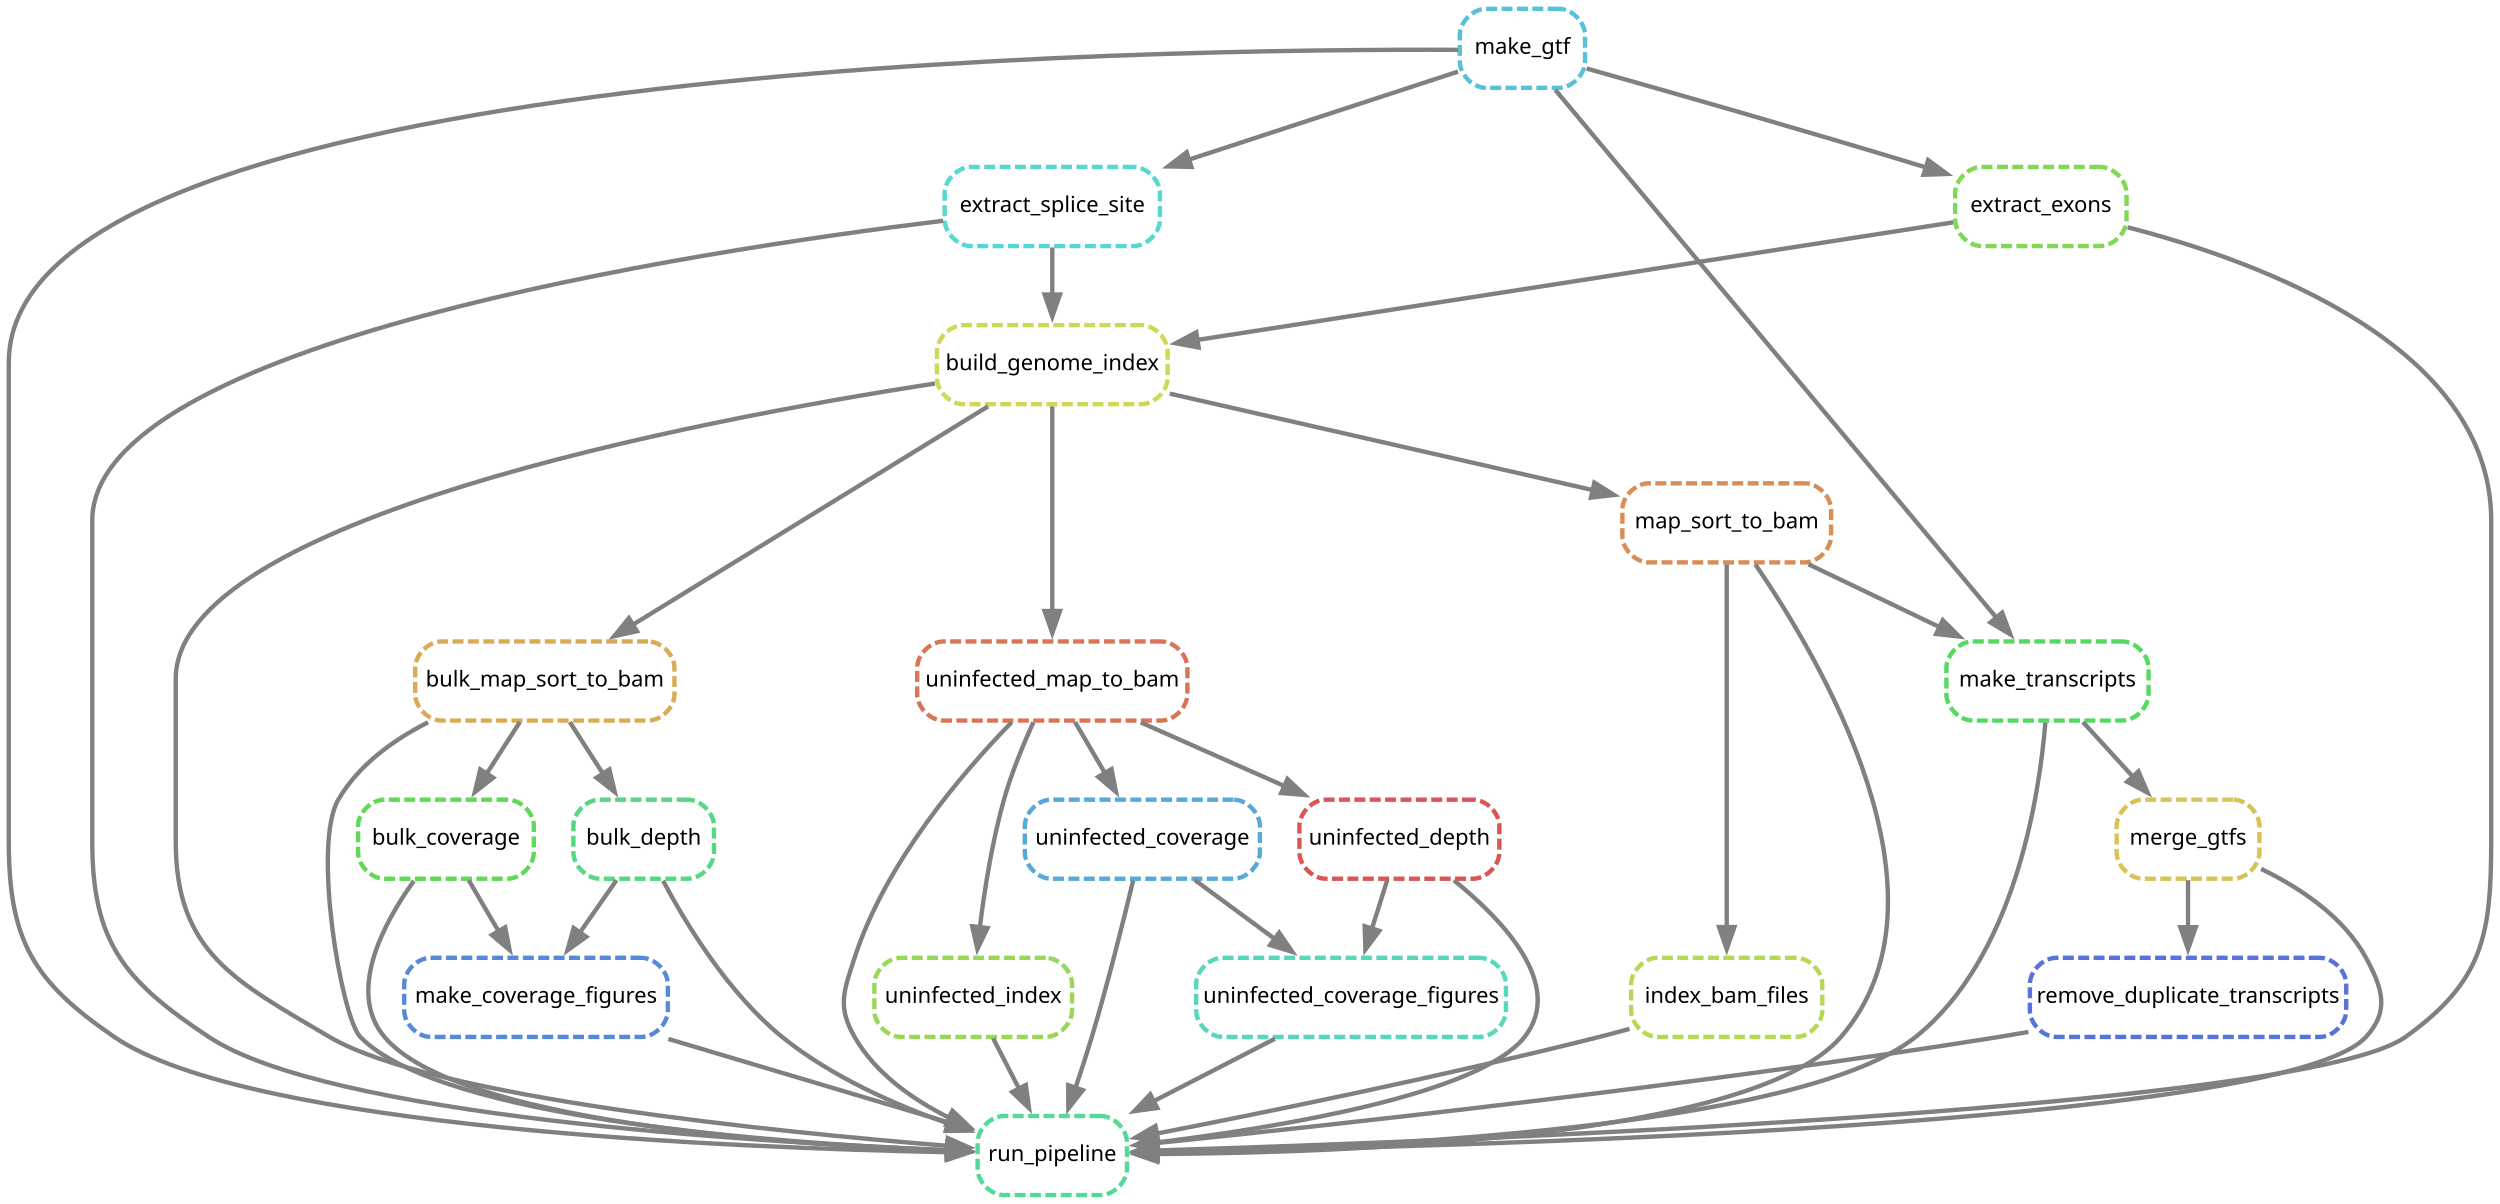
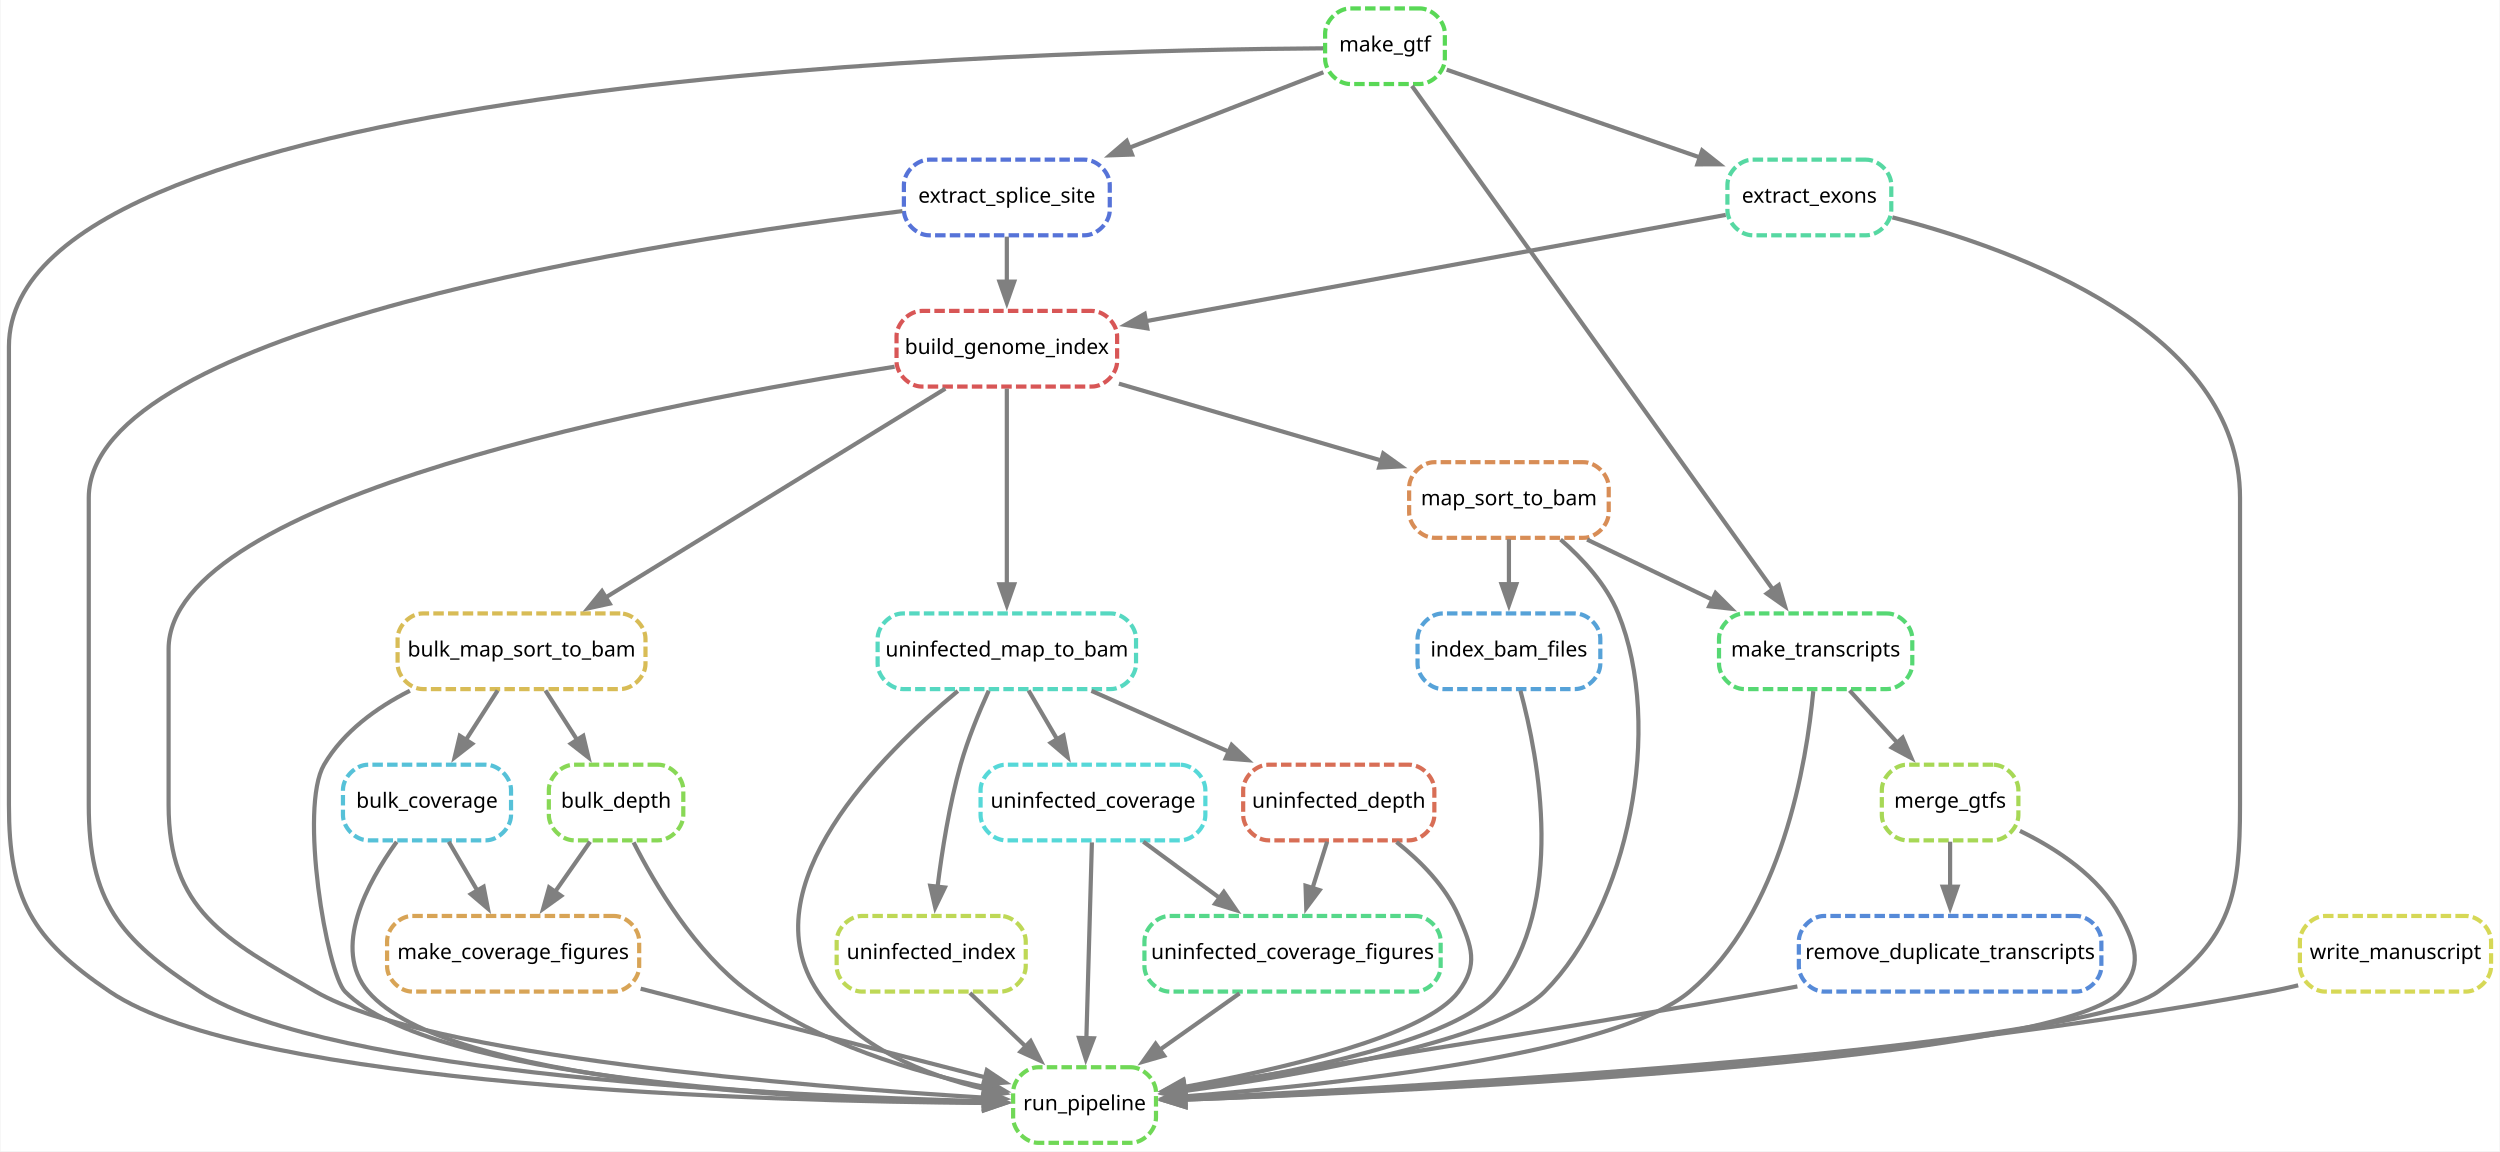
- <svg xmlns="http://www.w3.org/2000/svg" width="1138pt" height="548pt" viewBox="0.00 0.00 1138.00 548.00">
+ <svg xmlns="http://www.w3.org/2000/svg" width="1190pt" height="548pt" viewBox="0.00 0.00 1189.50 548.00">
  <g id="graph0" class="graph" transform="scale(1 1) rotate(0) translate(4 544)">
-     <polygon fill="white" stroke="none" points="-4,4 -4,-544 1134,-544 1134,4 -4,4" />
+     <polygon fill="white" stroke="none" points="-4,4 -4,-544 1185.5,-544 1185.5,4 -4,4" />
    <g id="node1" class="node">
-       <path fill="none" stroke="#56d89a" stroke-width="2" stroke-dasharray="5,2" d="M497,-36C497,-36 453,-36 453,-36 447,-36 441,-30 441,-24 441,-24 441,-12 441,-12 441,-6 447,0 453,0 453,0 497,0 497,0 503,0 509,-6 509,-12 509,-12 509,-24 509,-24 509,-30 503,-36 497,-36" />
-       <text text-anchor="middle" x="475" y="-15.5" font-family="sans" font-size="10.00">run_pipeline</text>
+       <path fill="none" stroke="#70d856" stroke-width="2" stroke-dasharray="5,2" d="M534,-36C534,-36 490,-36 490,-36 484,-36 478,-30 478,-24 478,-24 478,-12 478,-12 478,-6 484,0 490,0 490,0 534,0 534,0 540,0 546,-6 546,-12 546,-12 546,-24 546,-24 546,-30 540,-36 534,-36" />
+       <text text-anchor="middle" x="512" y="-15.5" font-family="sans" font-size="10.00">run_pipeline</text>
    </g>
    <g id="node2" class="node">
-       <path fill="none" stroke="#56c1d8" stroke-width="2" stroke-dasharray="5,2" d="M705.5,-540C705.5,-540 672.5,-540 672.5,-540 666.5,-540 660.5,-534 660.5,-528 660.5,-528 660.5,-516 660.5,-516 660.5,-510 666.5,-504 672.5,-504 672.5,-504 705.5,-504 705.5,-504 711.5,-504 717.5,-510 717.5,-516 717.5,-516 717.5,-528 717.5,-528 717.5,-534 711.5,-540 705.5,-540" />
-       <text text-anchor="middle" x="689" y="-519.5" font-family="sans" font-size="10.00">make_gtf</text>
+       <path fill="none" stroke="#59d856" stroke-width="2" stroke-dasharray="5,2" d="M671.5,-540C671.5,-540 638.5,-540 638.5,-540 632.5,-540 626.5,-534 626.5,-528 626.5,-528 626.5,-516 626.5,-516 626.5,-510 632.5,-504 638.5,-504 638.5,-504 671.5,-504 671.5,-504 677.5,-504 683.5,-510 683.5,-516 683.5,-516 683.5,-528 683.5,-528 683.5,-534 677.5,-540 671.5,-540" />
+       <text text-anchor="middle" x="655" y="-519.5" font-family="sans" font-size="10.00">make_gtf</text>
    </g>
    <g id="edge1" class="edge">
-       <path fill="none" stroke="grey" stroke-width="2" d="M659.83,-521.31C528.69,-521.93 0,-515.94 0,-379 0,-379 0,-379 0,-161 0,-116.06 10.9,-97.37 48,-72 108.79,-30.42 329.27,-21.45 427.37,-19.52" />
-       <polygon fill="grey" stroke="grey" stroke-width="2" points="427.13,-23.03 437.07,-19.35 427.01,-16.03 427.13,-23.03" />
+       <path fill="none" stroke="grey" stroke-width="2" d="M625.58,-521C498.13,-520.22 0,-508.88 0,-379 0,-379 0,-379 0,-161 0,-116.06 10.78,-97.19 48,-72 115.06,-26.62 359.95,-19.79 464.34,-18.98" />
+       <polygon fill="grey" stroke="grey" stroke-width="2" points="464.23,-22.48 474.21,-18.92 464.19,-15.48 464.23,-22.48" />
    </g>
    <g id="node3" class="node">
-       <path fill="none" stroke="#56d8d0" stroke-width="2" stroke-dasharray="5,2" d="M512,-468C512,-468 438,-468 438,-468 432,-468 426,-462 426,-456 426,-456 426,-444 426,-444 426,-438 432,-432 438,-432 438,-432 512,-432 512,-432 518,-432 524,-438 524,-444 524,-444 524,-456 524,-456 524,-462 518,-468 512,-468" />
+       <path fill="none" stroke="#5673d8" stroke-width="2" stroke-dasharray="5,2" d="M512,-468C512,-468 438,-468 438,-468 432,-468 426,-462 426,-456 426,-456 426,-444 426,-444 426,-438 432,-432 438,-432 438,-432 512,-432 512,-432 518,-432 524,-438 524,-444 524,-444 524,-456 524,-456 524,-462 518,-468 512,-468" />
      <text text-anchor="middle" x="475" y="-447.5" font-family="sans" font-size="10.00">extract_splice_site</text>
    </g>
-     <g id="edge19" class="edge">
-       <path fill="none" stroke="grey" stroke-width="2" d="M659.69,-511.41C628.26,-501.13 577.42,-484.5 537.03,-471.29" />
-       <polygon fill="grey" stroke="grey" stroke-width="2" points="538.33,-468.03 527.74,-468.25 536.16,-474.69 538.33,-468.03" />
+     <g id="edge20" class="edge">
+       <path fill="none" stroke="grey" stroke-width="2" d="M625.68,-509.6C600.7,-499.88 564.06,-485.63 533.16,-473.62" />
+       <polygon fill="grey" stroke="grey" stroke-width="2" points="534.61,-470.43 524.02,-470.06 532.07,-476.95 534.61,-470.43" />
    </g>
    <g id="node4" class="node">
-       <path fill="none" stroke="#80d856" stroke-width="2" stroke-dasharray="5,2" d="M952,-468C952,-468 898,-468 898,-468 892,-468 886,-462 886,-456 886,-456 886,-444 886,-444 886,-438 892,-432 898,-432 898,-432 952,-432 952,-432 958,-432 964,-438 964,-444 964,-444 964,-456 964,-456 964,-462 958,-468 952,-468" />
-       <text text-anchor="middle" x="925" y="-447.5" font-family="sans" font-size="10.00">extract_exons</text>
-     </g>
-     <g id="edge20" class="edge">
-       <path fill="none" stroke="grey" stroke-width="2" d="M718.23,-512.81C754.42,-502.61 817.9,-484.51 872,-468 872.27,-467.92 872.53,-467.84 872.8,-467.76" />
-       <polygon fill="grey" stroke="grey" stroke-width="2" points="873.7,-471.14 882.21,-464.83 871.62,-464.46 873.7,-471.14" />
+       <path fill="none" stroke="#56d8a2" stroke-width="2" stroke-dasharray="5,2" d="M884,-468C884,-468 830,-468 830,-468 824,-468 818,-462 818,-456 818,-456 818,-444 818,-444 818,-438 824,-432 830,-432 830,-432 884,-432 884,-432 890,-432 896,-438 896,-444 896,-444 896,-456 896,-456 896,-462 890,-468 884,-468" />
+       <text text-anchor="middle" x="857" y="-447.5" font-family="sans" font-size="10.00">extract_exons</text>
+     </g>
+     <g id="edge21" class="edge">
+       <path fill="none" stroke="grey" stroke-width="2" d="M684.37,-510.82C715.97,-499.87 766.83,-482.25 805.18,-468.96" />
+       <polygon fill="grey" stroke="grey" stroke-width="2" points="805.99,-472.38 814.29,-465.8 803.7,-465.77 805.99,-472.38" />
    </g>
    <g id="node8" class="node">
-       <path fill="none" stroke="#56d863" stroke-width="2" stroke-dasharray="5,2" d="M962,-252C962,-252 894,-252 894,-252 888,-252 882,-246 882,-240 882,-240 882,-228 882,-228 882,-222 888,-216 894,-216 894,-216 962,-216 962,-216 968,-216 974,-222 974,-228 974,-228 974,-240 974,-240 974,-246 968,-252 962,-252" />
-       <text text-anchor="middle" x="928" y="-231.5" font-family="sans" font-size="10.00">make_transcripts</text>
-     </g>
-     <g id="edge25" class="edge">
-       <path fill="none" stroke="grey" stroke-width="2" d="M703.95,-503.11C744.36,-454.76 855.97,-321.19 904.72,-262.86" />
-       <polygon fill="grey" stroke="grey" stroke-width="2" points="907.39,-265.12 911.11,-255.21 902.02,-260.64 907.39,-265.12" />
+       <path fill="none" stroke="#56d873" stroke-width="2" stroke-dasharray="5,2" d="M894,-252C894,-252 826,-252 826,-252 820,-252 814,-246 814,-240 814,-240 814,-228 814,-228 814,-222 820,-216 826,-216 826,-216 894,-216 894,-216 900,-216 906,-222 906,-228 906,-228 906,-240 906,-240 906,-246 900,-252 894,-252" />
+       <text text-anchor="middle" x="860" y="-231.5" font-family="sans" font-size="10.00">make_transcripts</text>
+     </g>
+     <g id="edge26" class="edge">
+       <path fill="none" stroke="grey" stroke-width="2" d="M667.82,-503.11C702.41,-454.86 797.82,-321.75 839.77,-263.23" />
+       <polygon fill="grey" stroke="grey" stroke-width="2" points="842.44,-265.51 845.42,-255.34 836.75,-261.43 842.44,-265.51" />
    </g>
    <g id="edge2" class="edge">
-       <path fill="none" stroke="grey" stroke-width="2" d="M425.3,-443.52C310.76,-429.51 38,-387.67 38,-307 38,-307 38,-307 38,-161 38,-114.96 52.63,-97.44 91,-72 145.28,-36.02 336.93,-24.15 427.25,-20.5" />
-       <polygon fill="grey" stroke="grey" stroke-width="2" points="427.18,-24.01 437.04,-20.13 426.92,-17.01 427.18,-24.01" />
+       <path fill="none" stroke="grey" stroke-width="2" d="M425.3,-443.52C310.76,-429.51 38,-387.67 38,-307 38,-307 38,-307 38,-161 38,-114.96 52.48,-97.21 91,-72 151.57,-32.37 367.21,-22.35 464.17,-19.84" />
+       <polygon fill="grey" stroke="grey" stroke-width="2" points="464.1,-23.34 474.01,-19.6 463.93,-16.34 464.1,-23.34" />
    </g>
    <g id="node5" class="node">
-       <path fill="none" stroke="#ced856" stroke-width="2" stroke-dasharray="5,2" d="M515.5,-396C515.5,-396 434.5,-396 434.5,-396 428.5,-396 422.5,-390 422.5,-384 422.5,-384 422.5,-372 422.5,-372 422.5,-366 428.5,-360 434.5,-360 434.5,-360 515.5,-360 515.5,-360 521.5,-360 527.5,-366 527.5,-372 527.5,-372 527.5,-384 527.5,-384 527.5,-390 521.5,-396 515.5,-396" />
+       <path fill="none" stroke="#d85656" stroke-width="2" stroke-dasharray="5,2" d="M515.5,-396C515.5,-396 434.5,-396 434.5,-396 428.5,-396 422.5,-390 422.5,-384 422.5,-384 422.5,-372 422.5,-372 422.5,-366 428.5,-360 434.5,-360 434.5,-360 515.5,-360 515.5,-360 521.5,-360 527.5,-366 527.5,-372 527.5,-372 527.5,-384 527.5,-384 527.5,-390 521.5,-396 515.5,-396" />
      <text text-anchor="middle" x="475" y="-375.5" font-family="sans" font-size="10.00">build_genome_index</text>
    </g>
-     <g id="edge21" class="edge">
+     <g id="edge22" class="edge">
      <path fill="none" stroke="grey" stroke-width="2" d="M475,-431.34C475,-424.75 475,-417.08 475,-409.67" />
      <polygon fill="grey" stroke="grey" stroke-width="2" points="478.5,-409.93 475,-399.93 471.5,-409.93 478.5,-409.93" />
    </g>
    <g id="edge3" class="edge">
-       <path fill="none" stroke="grey" stroke-width="2" d="M964.53,-440.53C1024.1,-425.17 1130,-386.66 1130,-307 1130,-307 1130,-307 1130,-161 1130,-117.81 1126.1,-97.16 1091,-72 1045.14,-39.13 659.11,-24.5 522.6,-20.32" />
-       <polygon fill="grey" stroke="grey" stroke-width="2" points="522.94,-16.83 512.84,-20.03 522.73,-23.83 522.94,-16.83" />
-     </g>
-     <g id="edge22" class="edge">
-       <path fill="none" stroke="grey" stroke-width="2" d="M885.07,-442.79C807.51,-430.72 635.84,-404.02 541.06,-389.28" />
-       <polygon fill="grey" stroke="grey" stroke-width="2" points="541.63,-385.82 531.21,-387.74 540.55,-392.74 541.63,-385.82" />
+       <path fill="none" stroke="grey" stroke-width="2" d="M896.53,-440.53C956.1,-425.17 1062,-386.66 1062,-307 1062,-307 1062,-307 1062,-161 1062,-117.81 1057.88,-97.46 1023,-72 986.02,-45 679.61,-27.22 559.77,-21.23" />
+       <polygon fill="grey" stroke="grey" stroke-width="2" points="559.96,-17.74 549.8,-20.74 559.62,-24.73 559.96,-17.74" />
+     </g>
+     <g id="edge23" class="edge">
+       <path fill="none" stroke="grey" stroke-width="2" d="M817.2,-441.71C751.76,-429.72 620.78,-405.71 541.21,-391.13" />
+       <polygon fill="grey" stroke="grey" stroke-width="2" points="541.86,-387.69 531.39,-389.33 540.6,-394.58 541.86,-387.69" />
    </g>
    <g id="edge4" class="edge">
-       <path fill="none" stroke="grey" stroke-width="2" d="M421.6,-369.45C312.88,-352.59 76,-307.52 76,-235 76,-235 76,-235 76,-161 76,-110.68 102.63,-97.53 146,-72 192.87,-44.41 348.38,-28.76 427.65,-22.39" />
-       <polygon fill="grey" stroke="grey" stroke-width="2" points="427.44,-25.92 437.13,-21.65 426.89,-18.94 427.44,-25.92" />
+       <path fill="none" stroke="grey" stroke-width="2" d="M421.6,-369.45C312.88,-352.59 76,-307.52 76,-235 76,-235 76,-235 76,-161 76,-110.68 102.43,-97.18 146,-72 199.28,-41.2 378,-26.81 464.42,-21.52" />
+       <polygon fill="grey" stroke="grey" stroke-width="2" points="464.41,-25.03 474.19,-20.94 464,-18.04 464.41,-25.03" />
    </g>
    <g id="node6" class="node">
-       <path fill="none" stroke="#d88d56" stroke-width="2" stroke-dasharray="5,2" d="M817.5,-324C817.5,-324 746.5,-324 746.5,-324 740.5,-324 734.5,-318 734.5,-312 734.5,-312 734.5,-300 734.5,-300 734.5,-294 740.5,-288 746.5,-288 746.5,-288 817.5,-288 817.5,-288 823.5,-288 829.5,-294 829.5,-300 829.5,-300 829.5,-312 829.5,-312 829.5,-318 823.5,-324 817.5,-324" />
-       <text text-anchor="middle" x="782" y="-303.5" font-family="sans" font-size="10.00">map_sort_to_bam</text>
-     </g>
-     <g id="edge23" class="edge">
-       <path fill="none" stroke="grey" stroke-width="2" d="M528.48,-364.81C582.19,-352.56 664.83,-333.72 721.05,-320.9" />
-       <polygon fill="grey" stroke="grey" stroke-width="2" points="721.76,-324.33 730.73,-318.69 720.2,-317.5 721.76,-324.33" />
+       <path fill="none" stroke="#d88d56" stroke-width="2" stroke-dasharray="5,2" d="M749.5,-324C749.5,-324 678.5,-324 678.5,-324 672.5,-324 666.5,-318 666.5,-312 666.5,-312 666.5,-300 666.5,-300 666.5,-294 672.5,-288 678.5,-288 678.5,-288 749.5,-288 749.5,-288 755.5,-288 761.5,-294 761.5,-300 761.5,-300 761.5,-312 761.5,-312 761.5,-318 755.5,-324 749.5,-324" />
+       <text text-anchor="middle" x="714" y="-303.5" font-family="sans" font-size="10.00">map_sort_to_bam</text>
+     </g>
+     <g id="edge24" class="edge">
+       <path fill="none" stroke="grey" stroke-width="2" d="M528.34,-361.38C565.38,-350.53 614.8,-336.06 653.34,-324.77" />
+       <polygon fill="grey" stroke="grey" stroke-width="2" points="654.18,-328.17 662.79,-322 652.21,-321.45 654.18,-328.17" />
    </g>
    <g id="node11" class="node">
-       <path fill="none" stroke="#d8ac56" stroke-width="2" stroke-dasharray="5,2" d="M291,-252C291,-252 197,-252 197,-252 191,-252 185,-246 185,-240 185,-240 185,-228 185,-228 185,-222 191,-216 197,-216 197,-216 291,-216 291,-216 297,-216 303,-222 303,-228 303,-228 303,-240 303,-240 303,-246 297,-252 291,-252" />
+       <path fill="none" stroke="#d8bc56" stroke-width="2" stroke-dasharray="5,2" d="M291,-252C291,-252 197,-252 197,-252 191,-252 185,-246 185,-240 185,-240 185,-228 185,-228 185,-222 191,-216 197,-216 197,-216 291,-216 291,-216 297,-216 303,-222 303,-228 303,-228 303,-240 303,-240 303,-246 297,-252 291,-252" />
      <text text-anchor="middle" x="244" y="-231.5" font-family="sans" font-size="10.00">bulk_map_sort_to_bam</text>
    </g>
-     <g id="edge29" class="edge">
+     <g id="edge30" class="edge">
      <path fill="none" stroke="grey" stroke-width="2" d="M445.74,-359.02C404.78,-333.84 330.19,-287.99 284.09,-259.64" />
      <polygon fill="grey" stroke="grey" stroke-width="2" points="285.95,-256.68 275.6,-254.42 282.28,-262.64 285.95,-256.68" />
    </g>
    <g id="node15" class="node">
-       <path fill="none" stroke="#d87556" stroke-width="2" stroke-dasharray="5,2" d="M524.5,-252C524.5,-252 425.5,-252 425.5,-252 419.5,-252 413.5,-246 413.5,-240 413.5,-240 413.5,-228 413.5,-228 413.5,-222 419.5,-216 425.5,-216 425.5,-216 524.5,-216 524.5,-216 530.5,-216 536.5,-222 536.5,-228 536.5,-228 536.5,-240 536.5,-240 536.5,-246 530.5,-252 524.5,-252" />
+       <path fill="none" stroke="#56d8c1" stroke-width="2" stroke-dasharray="5,2" d="M524.5,-252C524.5,-252 425.5,-252 425.5,-252 419.5,-252 413.5,-246 413.5,-240 413.5,-240 413.5,-228 413.5,-228 413.5,-222 419.5,-216 425.5,-216 425.5,-216 524.5,-216 524.5,-216 530.5,-216 536.5,-222 536.5,-228 536.5,-228 536.5,-240 536.5,-240 536.5,-246 530.5,-252 524.5,-252" />
      <text text-anchor="middle" x="475" y="-231.5" font-family="sans" font-size="10.00">uninfected_map_to_bam</text>
    </g>
-     <g id="edge34" class="edge">
+     <g id="edge35" class="edge">
      <path fill="none" stroke="grey" stroke-width="2" d="M475,-359.02C475,-335.54 475,-294.11 475,-265.64" />
      <polygon fill="grey" stroke="grey" stroke-width="2" points="478.5,-265.87 475,-255.87 471.5,-265.87 478.5,-265.87" />
    </g>
    <g id="edge5" class="edge">
-       <path fill="none" stroke="grey" stroke-width="2" d="M795.05,-287.05C824.39,-244.34 888.84,-135.53 834,-72 794.3,-26.01 610.69,-19.24 522.51,-18.69" />
-       <polygon fill="grey" stroke="grey" stroke-width="2" points="522.76,-15.19 512.75,-18.66 522.74,-22.19 522.76,-15.19" />
+       <path fill="none" stroke="grey" stroke-width="2" d="M738.57,-287.2C749.14,-278.02 760.34,-265.84 766,-252 787.96,-198.25 770.96,-111.92 731,-72 707.19,-48.21 616.42,-32.45 559.48,-24.68" />
+       <polygon fill="grey" stroke="grey" stroke-width="2" points="560.21,-21.25 549.84,-23.41 559.3,-28.19 560.21,-21.25" />
    </g>
    <g id="node7" class="node">
-       <path fill="none" stroke="#b6d856" stroke-width="2" stroke-dasharray="5,2" d="M813.5,-108C813.5,-108 750.5,-108 750.5,-108 744.5,-108 738.5,-102 738.5,-96 738.5,-96 738.5,-84 738.5,-84 738.5,-78 744.5,-72 750.5,-72 750.5,-72 813.5,-72 813.5,-72 819.5,-72 825.5,-78 825.5,-84 825.5,-84 825.5,-96 825.5,-96 825.5,-102 819.5,-108 813.5,-108" />
-       <text text-anchor="middle" x="782" y="-87.5" font-family="sans" font-size="10.00">index_bam_files</text>
-     </g>
-     <g id="edge24" class="edge">
-       <path fill="none" stroke="grey" stroke-width="2" d="M782,-287.12C782,-250.62 782,-167.13 782,-121.74" />
-       <polygon fill="grey" stroke="grey" stroke-width="2" points="785.5,-122 782,-112 778.5,-122 785.5,-122" />
-     </g>
-     <g id="edge26" class="edge">
-       <path fill="none" stroke="grey" stroke-width="2" d="M819.22,-287.15C837.34,-278.47 859.37,-267.91 878.85,-258.56" />
-       <polygon fill="grey" stroke="grey" stroke-width="2" points="880.36,-261.72 887.87,-254.24 877.33,-255.41 880.36,-261.72" />
+       <path fill="none" stroke="#56a2d8" stroke-width="2" stroke-dasharray="5,2" d="M745.5,-252C745.5,-252 682.5,-252 682.5,-252 676.5,-252 670.5,-246 670.5,-240 670.5,-240 670.5,-228 670.5,-228 670.5,-222 676.5,-216 682.5,-216 682.5,-216 745.5,-216 745.5,-216 751.5,-216 757.5,-222 757.5,-228 757.5,-228 757.5,-240 757.5,-240 757.5,-246 751.5,-252 745.5,-252" />
+       <text text-anchor="middle" x="714" y="-231.5" font-family="sans" font-size="10.00">index_bam_files</text>
+     </g>
+     <g id="edge25" class="edge">
+       <path fill="none" stroke="grey" stroke-width="2" d="M714,-287.34C714,-280.75 714,-273.08 714,-265.67" />
+       <polygon fill="grey" stroke="grey" stroke-width="2" points="717.5,-265.93 714,-255.93 710.5,-265.93 717.5,-265.93" />
+     </g>
+     <g id="edge27" class="edge">
+       <path fill="none" stroke="grey" stroke-width="2" d="M751.22,-287.15C769.34,-278.47 791.37,-267.91 810.85,-258.56" />
+       <polygon fill="grey" stroke="grey" stroke-width="2" points="812.36,-261.72 819.87,-254.24 809.33,-255.41 812.36,-261.72" />
    </g>
    <g id="edge6" class="edge">
-       <path fill="none" stroke="grey" stroke-width="2" d="M737.76,-75.66C733.13,-74.37 728.48,-73.13 724,-72 654.37,-54.41 572.83,-37.8 522.54,-28.01" />
-       <polygon fill="grey" stroke="grey" stroke-width="2" points="523.29,-24.59 512.81,-26.13 521.96,-31.46 523.29,-24.59" />
+       <path fill="none" stroke="grey" stroke-width="2" d="M719.47,-215.22C728.23,-182.85 741.26,-113.81 708,-72 689.59,-48.86 611.12,-33.28 559.23,-25.3" />
+       <polygon fill="grey" stroke="grey" stroke-width="2" points="560.06,-21.88 549.65,-23.88 559.03,-28.81 560.06,-21.88" />
    </g>
    <g id="edge7" class="edge">
-       <path fill="none" stroke="grey" stroke-width="2" d="M927.06,-215.08C924.24,-181.19 912.98,-107.93 868,-72 815.64,-30.17 615.65,-21.31 522.84,-19.47" />
-       <polygon fill="grey" stroke="grey" stroke-width="2" points="523.04,-15.97 512.98,-19.29 522.92,-22.97 523.04,-15.97" />
+       <path fill="none" stroke="grey" stroke-width="2" d="M858.88,-215.01C855.75,-181.34 843.99,-108.91 800,-72 764.25,-42.01 631.68,-27.78 559.53,-22.12" />
+       <polygon fill="grey" stroke="grey" stroke-width="2" points="560.05,-18.65 549.81,-21.39 559.52,-25.63 560.05,-18.65" />
    </g>
    <g id="node9" class="node">
-       <path fill="none" stroke="#d8c356" stroke-width="2" stroke-dasharray="5,2" d="M1012.5,-180C1012.5,-180 971.5,-180 971.5,-180 965.5,-180 959.5,-174 959.5,-168 959.5,-168 959.5,-156 959.5,-156 959.5,-150 965.5,-144 971.5,-144 971.5,-144 1012.5,-144 1012.5,-144 1018.5,-144 1024.5,-150 1024.5,-156 1024.5,-156 1024.5,-168 1024.5,-168 1024.5,-174 1018.5,-180 1012.5,-180" />
-       <text text-anchor="middle" x="992" y="-159.5" font-family="sans" font-size="10.00">merge_gtfs</text>
-     </g>
-     <g id="edge27" class="edge">
-       <path fill="none" stroke="grey" stroke-width="2" d="M944.15,-215.34C951.07,-207.77 959.31,-198.75 966.99,-190.35" />
-       <polygon fill="grey" stroke="grey" stroke-width="2" points="969.43,-192.88 973.59,-183.14 964.26,-188.15 969.43,-192.88" />
+       <path fill="none" stroke="#a7d856" stroke-width="2" stroke-dasharray="5,2" d="M944.5,-180C944.5,-180 903.5,-180 903.5,-180 897.5,-180 891.5,-174 891.5,-168 891.5,-168 891.5,-156 891.5,-156 891.5,-150 897.5,-144 903.5,-144 903.5,-144 944.5,-144 944.5,-144 950.5,-144 956.5,-150 956.5,-156 956.5,-156 956.5,-168 956.5,-168 956.5,-174 950.5,-180 944.5,-180" />
+       <text text-anchor="middle" x="924" y="-159.5" font-family="sans" font-size="10.00">merge_gtfs</text>
+     </g>
+     <g id="edge28" class="edge">
+       <path fill="none" stroke="grey" stroke-width="2" d="M876.15,-215.34C883.07,-207.77 891.31,-198.75 898.99,-190.35" />
+       <polygon fill="grey" stroke="grey" stroke-width="2" points="901.43,-192.88 905.59,-183.14 896.26,-188.15 901.43,-192.88" />
    </g>
    <g id="edge8" class="edge">
-       <path fill="none" stroke="grey" stroke-width="2" d="M1025.24,-148.49C1042.83,-139.96 1062.85,-126.77 1073,-108 1080.61,-93.93 1083.8,-83.8 1073,-72 1036.05,-31.63 657.3,-21.83 522.39,-19.61" />
-       <polygon fill="grey" stroke="grey" stroke-width="2" points="522.83,-16.12 512.78,-19.46 522.72,-23.11 522.83,-16.12" />
+       <path fill="none" stroke="grey" stroke-width="2" d="M957.24,-148.49C974.83,-139.96 994.85,-126.77 1005,-108 1012.61,-93.93 1015.69,-83.9 1005,-72 975.54,-39.2 677.54,-24.96 559.64,-20.57" />
+       <polygon fill="grey" stroke="grey" stroke-width="2" points="559.99,-17.08 549.87,-20.22 559.73,-24.08 559.99,-17.08" />
    </g>
    <g id="node10" class="node">
-       <path fill="none" stroke="#5673d8" stroke-width="2" stroke-dasharray="5,2" d="M1052,-108C1052,-108 932,-108 932,-108 926,-108 920,-102 920,-96 920,-96 920,-84 920,-84 920,-78 926,-72 932,-72 932,-72 1052,-72 1052,-72 1058,-72 1064,-78 1064,-84 1064,-84 1064,-96 1064,-96 1064,-102 1058,-108 1052,-108" />
-       <text text-anchor="middle" x="992" y="-87.5" font-family="sans" font-size="10.00">remove_duplicate_transcripts</text>
-     </g>
-     <g id="edge28" class="edge">
-       <path fill="none" stroke="grey" stroke-width="2" d="M992,-143.34C992,-136.75 992,-129.08 992,-121.67" />
-       <polygon fill="grey" stroke="grey" stroke-width="2" points="995.5,-121.93 992,-111.93 988.5,-121.93 995.5,-121.93" />
+       <path fill="none" stroke="#568ad8" stroke-width="2" stroke-dasharray="5,2" d="M984,-108C984,-108 864,-108 864,-108 858,-108 852,-102 852,-96 852,-96 852,-84 852,-84 852,-78 858,-72 864,-72 864,-72 984,-72 984,-72 990,-72 996,-78 996,-84 996,-84 996,-96 996,-96 996,-102 990,-108 984,-108" />
+       <text text-anchor="middle" x="924" y="-87.5" font-family="sans" font-size="10.00">remove_duplicate_transcripts</text>
+     </g>
+     <g id="edge29" class="edge">
+       <path fill="none" stroke="grey" stroke-width="2" d="M924,-143.34C924,-136.75 924,-129.08 924,-121.67" />
+       <polygon fill="grey" stroke="grey" stroke-width="2" points="927.5,-121.93 924,-111.93 920.5,-121.93 927.5,-121.93" />
    </g>
    <g id="edge9" class="edge">
-       <path fill="none" stroke="grey" stroke-width="2" d="M919.34,-74.25C914.83,-73.46 910.36,-72.7 906,-72 767.37,-49.8 602.36,-31.85 522.7,-23.72" />
-       <polygon fill="grey" stroke="grey" stroke-width="2" points="523.07,-20.24 512.77,-22.71 522.37,-27.2 523.07,-20.24" />
+       <path fill="none" stroke="grey" stroke-width="2" d="M851.31,-74.45C846.81,-73.61 842.34,-72.78 838,-72 739.22,-54.21 623.1,-35.97 559.54,-26.21" />
+       <polygon fill="grey" stroke="grey" stroke-width="2" points="560.21,-22.77 549.8,-24.72 559.15,-29.69 560.21,-22.77" />
    </g>
    <g id="edge10" class="edge">
-       <path fill="none" stroke="grey" stroke-width="2" d="M190.87,-215.22C174.88,-207.1 159.17,-195.69 150,-180 138.02,-159.49 151.35,-80.9 160,-72 196.26,-34.69 348.6,-23.6 427.37,-20.34" />
-       <polygon fill="grey" stroke="grey" stroke-width="2" points="427.38,-23.84 437.24,-19.96 427.12,-16.84 427.38,-23.84" />
+       <path fill="none" stroke="grey" stroke-width="2" d="M190.87,-215.22C174.88,-207.1 159.17,-195.69 150,-180 137.99,-159.45 151.29,-80.81 160,-72 201.65,-29.88 378.31,-21.12 464.42,-19.38" />
+       <polygon fill="grey" stroke="grey" stroke-width="2" points="464.22,-22.88 474.16,-19.21 464.1,-15.88 464.22,-22.88" />
    </g>
    <g id="node12" class="node">
-       <path fill="none" stroke="#61d856" stroke-width="2" stroke-dasharray="5,2" d="M227,-180C227,-180 171,-180 171,-180 165,-180 159,-174 159,-168 159,-168 159,-156 159,-156 159,-150 165,-144 171,-144 171,-144 227,-144 227,-144 233,-144 239,-150 239,-156 239,-156 239,-168 239,-168 239,-174 233,-180 227,-180" />
+       <path fill="none" stroke="#56c1d8" stroke-width="2" stroke-dasharray="5,2" d="M227,-180C227,-180 171,-180 171,-180 165,-180 159,-174 159,-168 159,-168 159,-156 159,-156 159,-150 165,-144 171,-144 171,-144 227,-144 227,-144 233,-144 239,-150 239,-156 239,-156 239,-168 239,-168 239,-174 233,-180 227,-180" />
      <text text-anchor="middle" x="199" y="-159.5" font-family="sans" font-size="10.00">bulk_coverage</text>
    </g>
-     <g id="edge30" class="edge">
+     <g id="edge31" class="edge">
      <path fill="none" stroke="grey" stroke-width="2" d="M232.64,-215.34C228.04,-208.18 222.61,-199.73 217.47,-191.73" />
      <polygon fill="grey" stroke="grey" stroke-width="2" points="220.5,-189.97 212.15,-183.45 214.61,-193.75 220.5,-189.97" />
    </g>
    <g id="node13" class="node">
-       <path fill="none" stroke="#56d882" stroke-width="2" stroke-dasharray="5,2" d="M309,-180C309,-180 269,-180 269,-180 263,-180 257,-174 257,-168 257,-168 257,-156 257,-156 257,-150 263,-144 269,-144 269,-144 309,-144 309,-144 315,-144 321,-150 321,-156 321,-156 321,-168 321,-168 321,-174 315,-180 309,-180" />
+       <path fill="none" stroke="#88d856" stroke-width="2" stroke-dasharray="5,2" d="M309,-180C309,-180 269,-180 269,-180 263,-180 257,-174 257,-168 257,-168 257,-156 257,-156 257,-150 263,-144 269,-144 269,-144 309,-144 309,-144 315,-144 321,-150 321,-156 321,-156 321,-168 321,-168 321,-174 315,-180 309,-180" />
      <text text-anchor="middle" x="289" y="-159.5" font-family="sans" font-size="10.00">bulk_depth</text>
    </g>
-     <g id="edge31" class="edge">
+     <g id="edge32" class="edge">
      <path fill="none" stroke="grey" stroke-width="2" d="M255.36,-215.34C259.96,-208.18 265.39,-199.73 270.53,-191.73" />
      <polygon fill="grey" stroke="grey" stroke-width="2" points="273.39,-193.75 275.85,-183.45 267.5,-189.97 273.39,-193.75" />
    </g>
    <g id="edge11" class="edge">
-       <path fill="none" stroke="grey" stroke-width="2" d="M184.38,-143.01C170.4,-123.52 153.8,-92.46 171,-72 203.22,-33.67 350.48,-23.06 427.6,-20.12" />
-       <polygon fill="grey" stroke="grey" stroke-width="2" points="427.34,-23.63 437.21,-19.79 427.1,-16.64 427.34,-23.63" />
+       <path fill="none" stroke="grey" stroke-width="2" d="M184.57,-143.31C170.47,-123.78 153.51,-92.42 171,-72 208.23,-28.54 379.78,-20.43 464.45,-19.11" />
+       <polygon fill="grey" stroke="grey" stroke-width="2" points="464.28,-22.61 474.23,-18.99 464.19,-15.61 464.28,-22.61" />
    </g>
    <g id="node14" class="node">
-       <path fill="none" stroke="#568ad8" stroke-width="2" stroke-dasharray="5,2" d="M288,-108C288,-108 192,-108 192,-108 186,-108 180,-102 180,-96 180,-96 180,-84 180,-84 180,-78 186,-72 192,-72 192,-72 288,-72 288,-72 294,-72 300,-78 300,-84 300,-84 300,-96 300,-96 300,-102 294,-108 288,-108" />
+       <path fill="none" stroke="#d8a456" stroke-width="2" stroke-dasharray="5,2" d="M288,-108C288,-108 192,-108 192,-108 186,-108 180,-102 180,-96 180,-96 180,-84 180,-84 180,-78 186,-72 192,-72 192,-72 288,-72 288,-72 294,-72 300,-78 300,-84 300,-84 300,-96 300,-96 300,-102 294,-108 288,-108" />
      <text text-anchor="middle" x="240" y="-87.5" font-family="sans" font-size="10.00">make_coverage_figures</text>
    </g>
-     <g id="edge33" class="edge">
+     <g id="edge34" class="edge">
      <path fill="none" stroke="grey" stroke-width="2" d="M209.35,-143.34C213.49,-136.26 218.37,-127.92 223.01,-120" />
      <polygon fill="grey" stroke="grey" stroke-width="2" points="225.95,-121.91 227.98,-111.51 219.91,-118.37 225.95,-121.91" />
    </g>
    <g id="edge12" class="edge">
-       <path fill="none" stroke="grey" stroke-width="2" d="M297.83,-143.07C308.34,-123.33 327.58,-91.78 352,-72 374.23,-53.99 403.51,-41.05 427.92,-32.46" />
-       <polygon fill="grey" stroke="grey" stroke-width="2" points="428.94,-35.82 437.31,-29.33 426.72,-29.18 428.94,-35.82" />
-     </g>
-     <g id="edge32" class="edge">
+       <path fill="none" stroke="grey" stroke-width="2" d="M297.34,-143.03C307.52,-122.95 326.59,-90.81 352,-72 385.37,-47.3 430.89,-33.7 464.85,-26.48" />
+       <polygon fill="grey" stroke="grey" stroke-width="2" points="465.15,-29.99 474.28,-24.61 463.79,-23.12 465.15,-29.99" />
+     </g>
+     <g id="edge33" class="edge">
      <path fill="none" stroke="grey" stroke-width="2" d="M276.64,-143.34C271.57,-136.1 265.57,-127.53 259.92,-119.45" />
      <polygon fill="grey" stroke="grey" stroke-width="2" points="262.87,-117.57 254.27,-111.38 257.13,-121.58 262.87,-117.57" />
    </g>
    <g id="edge13" class="edge">
-       <path fill="none" stroke="grey" stroke-width="2" d="M300.21,-71.06C339.87,-59.25 391.05,-44.01 427.77,-33.07" />
-       <polygon fill="grey" stroke="grey" stroke-width="2" points="428.62,-36.47 437.21,-30.26 426.63,-29.76 428.62,-36.47" />
+       <path fill="none" stroke="grey" stroke-width="2" d="M300.7,-73.38C350.26,-60.62 419.29,-42.86 464.78,-31.15" />
+       <polygon fill="grey" stroke="grey" stroke-width="2" points="465.49,-34.58 474.31,-28.7 463.75,-27.8 465.49,-34.58" />
    </g>
    <g id="edge14" class="edge">
-       <path fill="none" stroke="grey" stroke-width="2" d="M456.47,-215.2C434.48,-192.67 399.04,-151.52 385,-108 380.09,-92.77 377.06,-85.89 385,-72 394.58,-55.24 411.75,-43.26 428.54,-34.98" />
-       <polygon fill="grey" stroke="grey" stroke-width="2" points="429.57,-38.35 437.25,-31.06 426.7,-31.97 429.57,-38.35" />
+       <path fill="none" stroke="grey" stroke-width="2" d="M451.67,-215.08C415.12,-184.77 351.8,-121.83 385,-72 402.63,-45.53 436.27,-32.26 464.49,-25.62" />
+       <polygon fill="grey" stroke="grey" stroke-width="2" points="464.97,-29.09 474.04,-23.63 463.54,-22.24 464.97,-29.09" />
    </g>
    <g id="node16" class="node">
-       <path fill="none" stroke="#97d856" stroke-width="2" stroke-dasharray="5,2" d="M472,-108C472,-108 406,-108 406,-108 400,-108 394,-102 394,-96 394,-96 394,-84 394,-84 394,-78 400,-72 406,-72 406,-72 472,-72 472,-72 478,-72 484,-78 484,-84 484,-84 484,-96 484,-96 484,-102 478,-108 472,-108" />
+       <path fill="none" stroke="#bed856" stroke-width="2" stroke-dasharray="5,2" d="M472,-108C472,-108 406,-108 406,-108 400,-108 394,-102 394,-96 394,-96 394,-84 394,-84 394,-78 400,-72 406,-72 406,-72 472,-72 472,-72 478,-72 484,-78 484,-84 484,-84 484,-96 484,-96 484,-102 478,-108 472,-108" />
      <text text-anchor="middle" x="439" y="-87.5" font-family="sans" font-size="10.00">uninfected_index</text>
    </g>
-     <g id="edge35" class="edge">
+     <g id="edge36" class="edge">
      <path fill="none" stroke="grey" stroke-width="2" d="M466.38,-215.23C461.79,-205.11 456.41,-192.08 453,-180 447.64,-160.99 444.16,-139.09 442.01,-121.77" />
      <polygon fill="grey" stroke="grey" stroke-width="2" points="445.51,-121.55 440.91,-112.01 438.56,-122.34 445.51,-121.55" />
    </g>
    <g id="node17" class="node">
-       <path fill="none" stroke="#56a9d8" stroke-width="2" stroke-dasharray="5,2" d="M557.5,-180C557.5,-180 474.5,-180 474.5,-180 468.5,-180 462.5,-174 462.5,-168 462.5,-168 462.5,-156 462.5,-156 462.5,-150 468.5,-144 474.5,-144 474.5,-144 557.5,-144 557.5,-144 563.5,-144 569.5,-150 569.5,-156 569.5,-156 569.5,-168 569.5,-168 569.5,-174 563.5,-180 557.5,-180" />
+       <path fill="none" stroke="#56d8d8" stroke-width="2" stroke-dasharray="5,2" d="M557.5,-180C557.5,-180 474.5,-180 474.5,-180 468.5,-180 462.5,-174 462.5,-168 462.5,-168 462.5,-156 462.5,-156 462.5,-150 468.5,-144 474.5,-144 474.5,-144 557.5,-144 557.5,-144 563.5,-144 569.5,-150 569.5,-156 569.5,-156 569.5,-168 569.5,-168 569.5,-174 563.5,-180 557.5,-180" />
      <text text-anchor="middle" x="516" y="-159.5" font-family="sans" font-size="10.00">uninfected_coverage</text>
    </g>
-     <g id="edge36" class="edge">
+     <g id="edge37" class="edge">
      <path fill="none" stroke="grey" stroke-width="2" d="M485.35,-215.34C489.49,-208.26 494.37,-199.92 499.01,-192" />
      <polygon fill="grey" stroke="grey" stroke-width="2" points="501.95,-193.91 503.98,-183.51 495.91,-190.37 501.95,-193.91" />
    </g>
    <g id="node18" class="node">
-       <path fill="none" stroke="#d85656" stroke-width="2" stroke-dasharray="5,2" d="M666.5,-180C666.5,-180 599.5,-180 599.5,-180 593.5,-180 587.5,-174 587.5,-168 587.5,-168 587.5,-156 587.5,-156 587.5,-150 593.5,-144 599.5,-144 599.5,-144 666.5,-144 666.5,-144 672.5,-144 678.5,-150 678.5,-156 678.5,-156 678.5,-168 678.5,-168 678.5,-174 672.5,-180 666.5,-180" />
+       <path fill="none" stroke="#d86e56" stroke-width="2" stroke-dasharray="5,2" d="M666.5,-180C666.5,-180 599.5,-180 599.5,-180 593.5,-180 587.5,-174 587.5,-168 587.5,-168 587.5,-156 587.5,-156 587.5,-150 593.5,-144 599.5,-144 599.5,-144 666.5,-144 666.5,-144 672.5,-144 678.5,-150 678.5,-156 678.5,-156 678.5,-168 678.5,-168 678.5,-174 672.5,-180 666.5,-180" />
      <text text-anchor="middle" x="633" y="-159.5" font-family="sans" font-size="10.00">uninfected_depth</text>
    </g>
-     <g id="edge37" class="edge">
+     <g id="edge38" class="edge">
      <path fill="none" stroke="grey" stroke-width="2" d="M515.28,-215.15C535.17,-206.34 559.4,-195.61 580.7,-186.17" />
      <polygon fill="grey" stroke="grey" stroke-width="2" points="582.03,-189.41 589.75,-182.16 579.19,-183.01 582.03,-189.41" />
    </g>
    <g id="edge15" class="edge">
-       <path fill="none" stroke="grey" stroke-width="2" d="M448.08,-71.34C451.68,-64.34 455.91,-56.12 459.94,-48.28" />
-       <polygon fill="grey" stroke="grey" stroke-width="2" points="462.95,-50.09 464.41,-39.59 456.72,-46.89 462.95,-50.09" />
+       <path fill="none" stroke="grey" stroke-width="2" d="M457.42,-71.34C465.49,-63.6 475.13,-54.36 484.04,-45.81" />
+       <polygon fill="grey" stroke="grey" stroke-width="2" points="486.35,-48.44 491.15,-39 481.51,-43.39 486.35,-48.44" />
    </g>
    <g id="edge16" class="edge">
-       <path fill="none" stroke="grey" stroke-width="2" d="M511.8,-143.16C507.46,-125.12 500.31,-96.47 493,-72 490.75,-64.46 488.12,-56.38 485.58,-48.87" />
-       <polygon fill="grey" stroke="grey" stroke-width="2" points="488.89,-47.73 482.32,-39.42 482.27,-50.02 488.89,-47.73" />
+       <path fill="none" stroke="grey" stroke-width="2" d="M515.49,-143.02C514.83,-119.54 513.66,-78.11 512.86,-49.64" />
+       <polygon fill="grey" stroke="grey" stroke-width="2" points="516.37,-49.76 512.59,-39.86 509.37,-49.96 516.37,-49.76" />
    </g>
    <g id="node19" class="node">
-       <path fill="none" stroke="#56d8b9" stroke-width="2" stroke-dasharray="5,2" d="M669.5,-108C669.5,-108 552.5,-108 552.5,-108 546.5,-108 540.5,-102 540.5,-96 540.5,-96 540.5,-84 540.5,-84 540.5,-78 546.5,-72 552.5,-72 552.5,-72 669.5,-72 669.5,-72 675.5,-72 681.5,-78 681.5,-84 681.5,-84 681.5,-96 681.5,-96 681.5,-102 675.5,-108 669.5,-108" />
+       <path fill="none" stroke="#56d88a" stroke-width="2" stroke-dasharray="5,2" d="M669.5,-108C669.5,-108 552.5,-108 552.5,-108 546.5,-108 540.5,-102 540.5,-96 540.5,-96 540.5,-84 540.5,-84 540.5,-78 546.5,-72 552.5,-72 552.5,-72 669.5,-72 669.5,-72 675.5,-72 681.5,-78 681.5,-84 681.5,-84 681.5,-96 681.5,-96 681.5,-102 675.5,-108 669.5,-108" />
      <text text-anchor="middle" x="611" y="-87.5" font-family="sans" font-size="10.00">uninfected_coverage_figures</text>
    </g>
-     <g id="edge39" class="edge">
+     <g id="edge40" class="edge">
      <path fill="none" stroke="grey" stroke-width="2" d="M539.97,-143.34C551.03,-135.19 564.35,-125.37 576.46,-116.45" />
      <polygon fill="grey" stroke="grey" stroke-width="2" points="578.29,-119.45 584.27,-110.7 574.14,-113.81 578.29,-119.45" />
    </g>
    <g id="edge17" class="edge">
-       <path fill="none" stroke="grey" stroke-width="2" d="M657.83,-143.28C680.64,-124.82 708.33,-95.4 690,-72 669.6,-45.96 579.47,-30.98 522.57,-23.96" />
-       <polygon fill="grey" stroke="grey" stroke-width="2" points="523.28,-20.52 512.94,-22.81 522.46,-27.47 523.28,-20.52" />
-     </g>
-     <g id="edge38" class="edge">
+       <path fill="none" stroke="grey" stroke-width="2" d="M660.48,-143.21C671.87,-134.18 683.85,-122.12 690,-108 696.39,-93.33 699.56,-84.83 690,-72 674.32,-50.97 606.67,-35.26 559.44,-26.61" />
+       <polygon fill="grey" stroke="grey" stroke-width="2" points="560.16,-23.18 549.71,-24.88 558.94,-30.07 560.16,-23.18" />
+     </g>
+     <g id="edge39" class="edge">
      <path fill="none" stroke="grey" stroke-width="2" d="M627.45,-143.34C625.33,-136.59 622.85,-128.69 620.46,-121.11" />
      <polygon fill="grey" stroke="grey" stroke-width="2" points="623.87,-120.28 617.53,-111.79 617.19,-122.38 623.87,-120.28" />
    </g>
    <g id="edge18" class="edge">
-       <path fill="none" stroke="grey" stroke-width="2" d="M576.33,-71.15C559.54,-62.52 539.16,-52.02 521.09,-42.72" />
-       <polygon fill="grey" stroke="grey" stroke-width="2" points="522.79,-39.66 512.3,-38.2 519.59,-45.89 522.79,-39.66" />
+       <path fill="none" stroke="grey" stroke-width="2" d="M585.76,-71.15C574.24,-63.01 560.39,-53.22 547.82,-44.33" />
+       <polygon fill="grey" stroke="grey" stroke-width="2" points="549.85,-41.48 539.66,-38.56 545.81,-47.19 549.85,-41.48" />
+     </g>
+     <g id="node20" class="node">
+       <path fill="none" stroke="#d6d856" stroke-width="2" stroke-dasharray="5,2" d="M1169.5,-108C1169.5,-108 1102.5,-108 1102.5,-108 1096.5,-108 1090.5,-102 1090.5,-96 1090.5,-96 1090.5,-84 1090.5,-84 1090.5,-78 1096.5,-72 1102.5,-72 1102.5,-72 1169.5,-72 1169.5,-72 1175.5,-72 1181.5,-78 1181.5,-84 1181.5,-84 1181.5,-96 1181.5,-96 1181.5,-102 1175.5,-108 1169.5,-108" />
+       <text text-anchor="middle" x="1136" y="-87.5" font-family="sans" font-size="10.00">write_manuscript</text>
+     </g>
+     <g id="edge19" class="edge">
+       <path fill="none" stroke="grey" stroke-width="2" d="M1089.69,-74.98C1085.09,-73.86 1080.47,-72.84 1076,-72 886.96,-36.64 657.63,-24.38 559.87,-20.56" />
+       <polygon fill="grey" stroke="grey" stroke-width="2" points="560.11,-17.06 549.99,-20.18 559.85,-24.06 560.11,-17.06" />
    </g>
  </g>
</svg>
